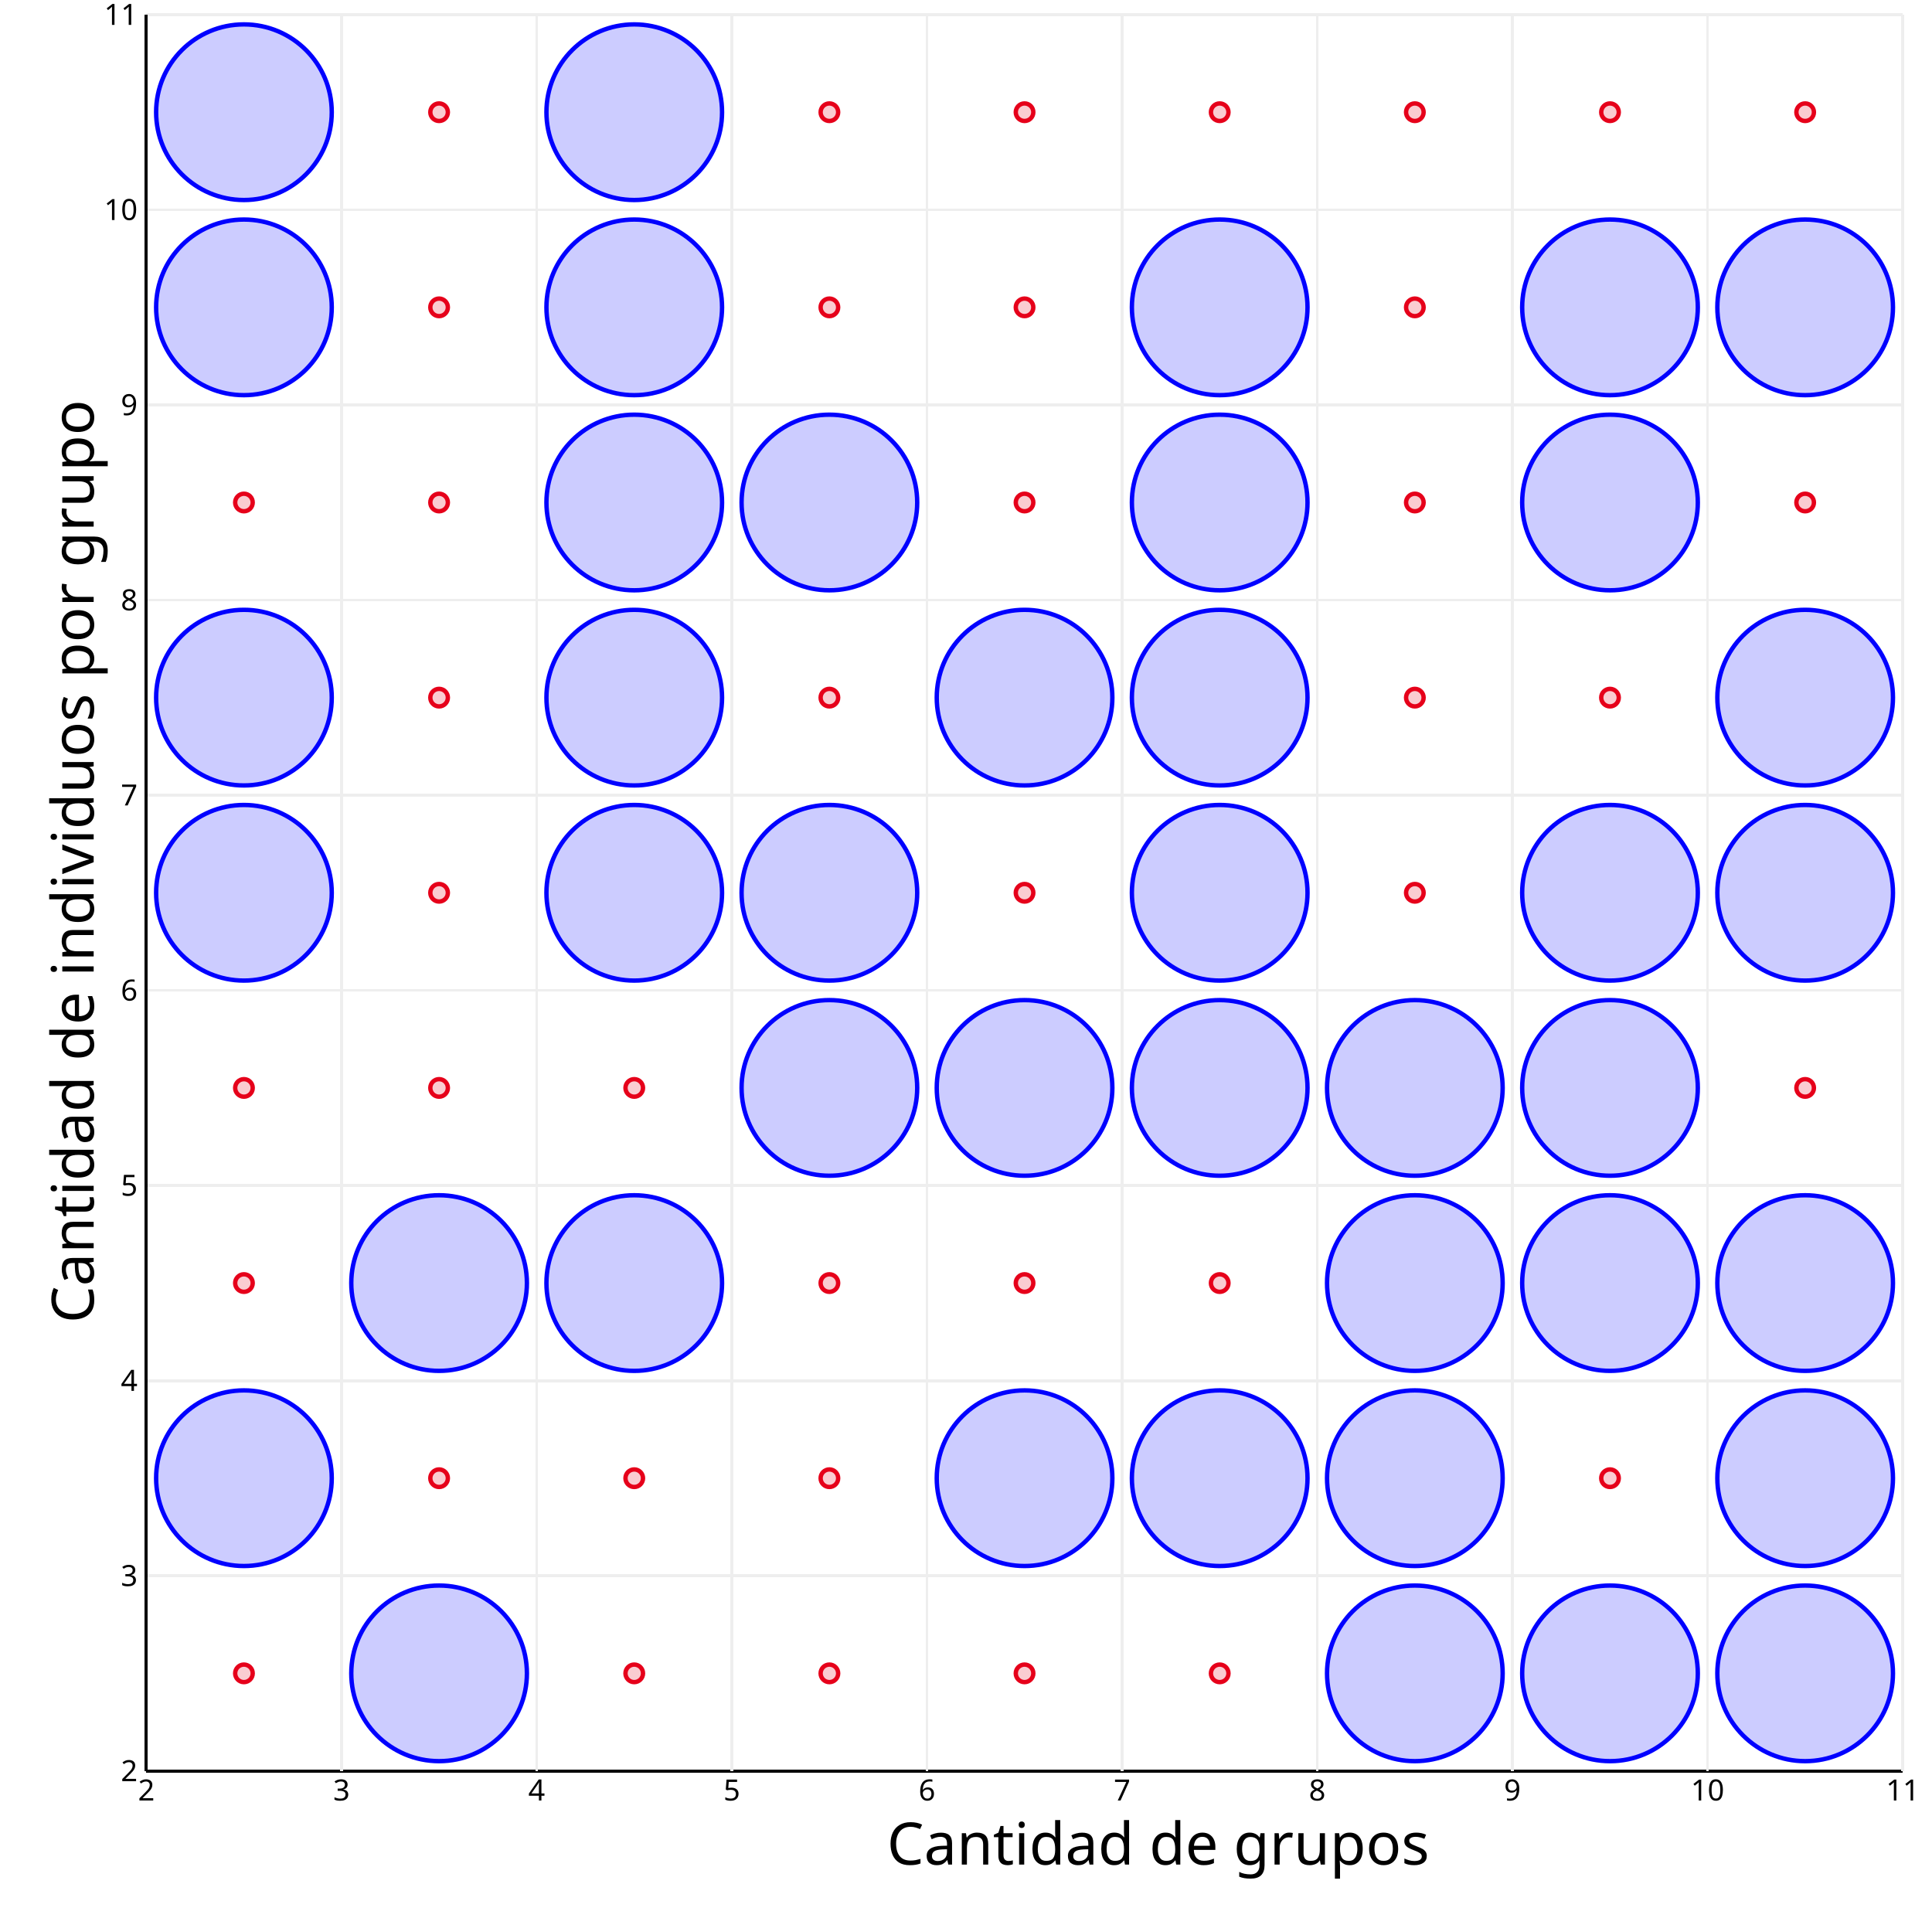
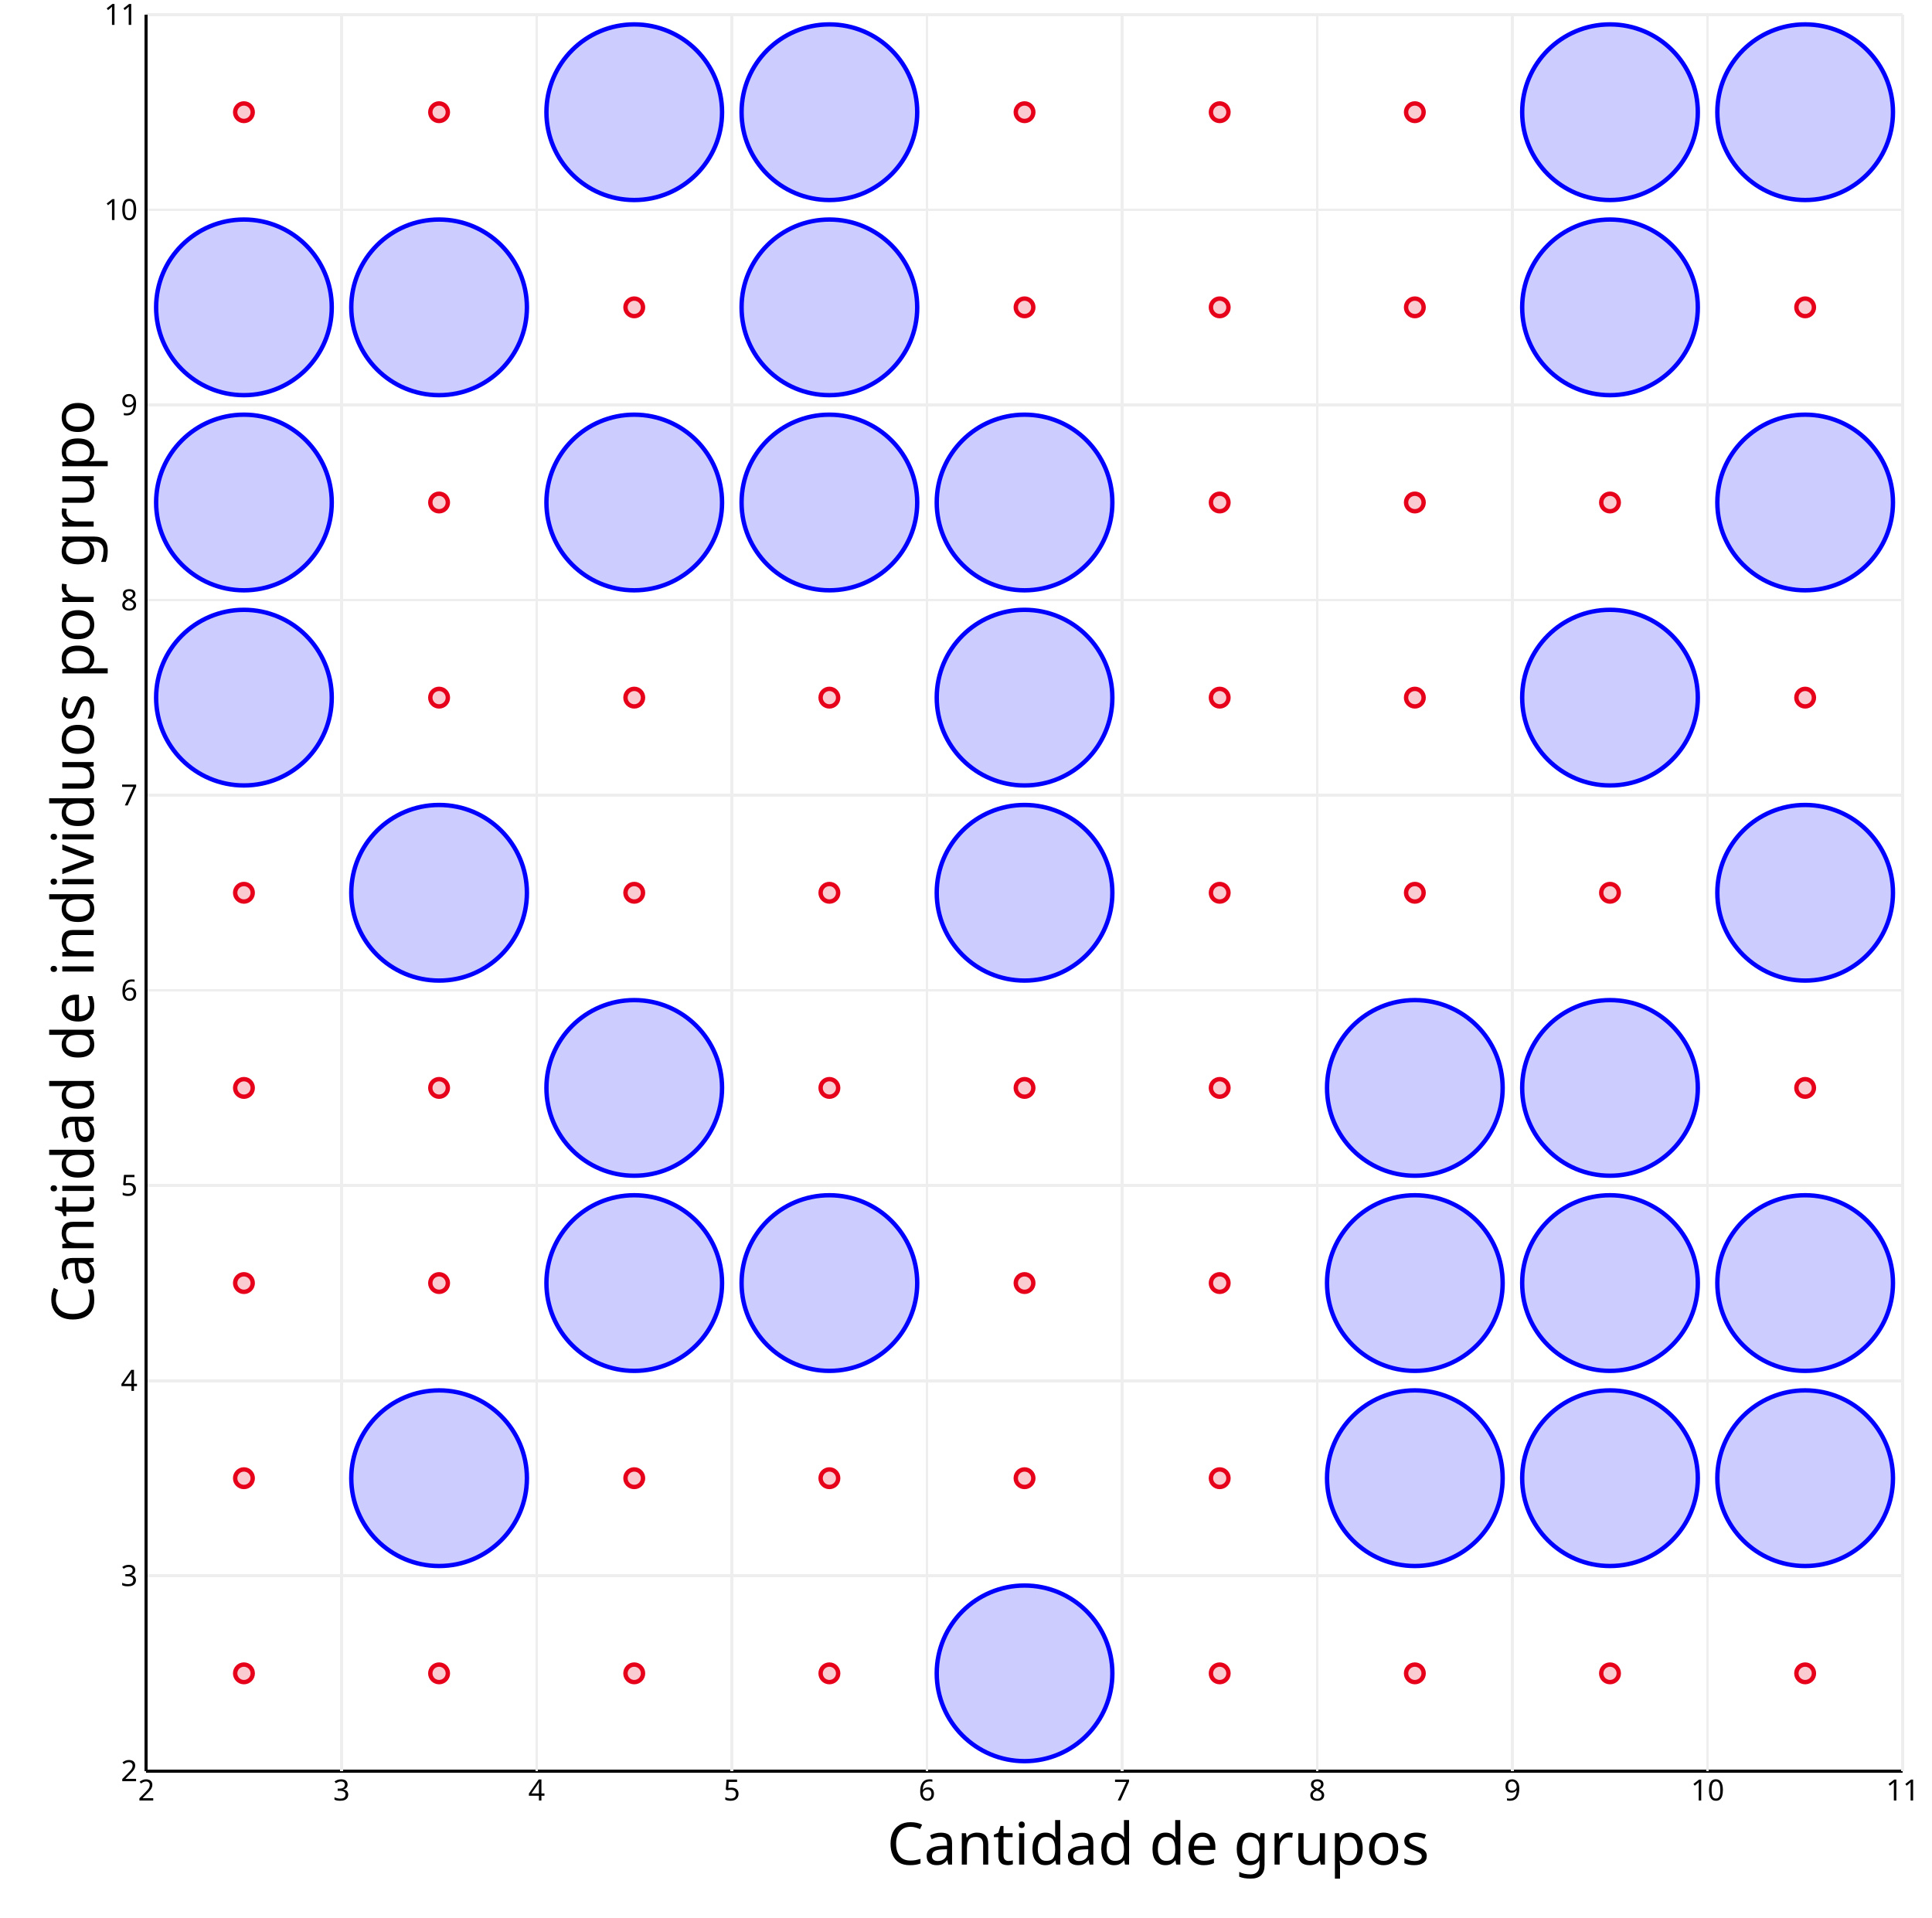
<svg xmlns="http://www.w3.org/2000/svg" xmlns:xlink="http://www.w3.org/1999/xlink" fill="none" font-family="sans-serif" font-size="10px" height="655" stroke="none" stroke-width="1.5" width="660">
  <g transform="translate(50,5)">
    <line shape-rendering="crispEdges" stroke="rgb(0,0,0)" stroke-width="1" x1="0" x2="600" y1="600.0" y2="600.0" />
    <line shape-rendering="crispEdges" stroke="rgb(238,238,238)" stroke-width="1" x1="0" x2="600" y1="533.333" y2="533.333" />
    <line shape-rendering="crispEdges" stroke="rgb(238,238,238)" stroke-width="1" x1="0" x2="600" y1="466.667" y2="466.667" />
    <line shape-rendering="crispEdges" stroke="rgb(238,238,238)" stroke-width="1" x1="0" x2="600" y1="400.0" y2="400.0" />
    <line shape-rendering="crispEdges" stroke="rgb(238,238,238)" stroke-width="1" x1="0" x2="600" y1="333.333" y2="333.333" />
    <line shape-rendering="crispEdges" stroke="rgb(238,238,238)" stroke-width="1" x1="0" x2="600" y1="266.667" y2="266.667" />
    <line shape-rendering="crispEdges" stroke="rgb(238,238,238)" stroke-width="1" x1="0" x2="600" y1="200.0" y2="200.0" />
    <line shape-rendering="crispEdges" stroke="rgb(238,238,238)" stroke-width="1" x1="0" x2="600" y1="133.333" y2="133.333" />
    <line shape-rendering="crispEdges" stroke="rgb(238,238,238)" stroke-width="1" x1="0" x2="600" y1="66.667" y2="66.667" />
    <line shape-rendering="crispEdges" stroke="rgb(238,238,238)" stroke-width="1" x1="0" x2="600" y1="0.0" y2="0.0" />
  </g>
  <g transform="translate(50,5)">
    <text dy=".35em" fill="rgb(0,0,0)" pointer-events="none" text-anchor="end" transform="translate(0,600.0)" x="-3">2</text>
    <text dy=".35em" fill="rgb(0,0,0)" pointer-events="none" text-anchor="end" transform="translate(0,533.3333)" x="-3">3</text>
    <text dy=".35em" fill="rgb(0,0,0)" pointer-events="none" text-anchor="end" transform="translate(0,466.6667)" x="-3">4</text>
    <text dy=".35em" fill="rgb(0,0,0)" pointer-events="none" text-anchor="end" transform="translate(0,400.0)" x="-3">5</text>
    <text dy=".35em" fill="rgb(0,0,0)" pointer-events="none" text-anchor="end" transform="translate(0,333.3333)" x="-3">6</text>
    <text dy=".35em" fill="rgb(0,0,0)" pointer-events="none" text-anchor="end" transform="translate(0,266.6667)" x="-3">7</text>
    <text dy=".35em" fill="rgb(0,0,0)" pointer-events="none" text-anchor="end" transform="translate(0,200.0)" x="-3">8</text>
    <text dy=".35em" fill="rgb(0,0,0)" pointer-events="none" text-anchor="end" transform="translate(0,133.3333)" x="-3">9</text>
    <text dy=".35em" fill="rgb(0,0,0)" pointer-events="none" text-anchor="end" transform="translate(0,66.66667)" x="-3">10</text>
    <text dy=".35em" fill="rgb(0,0,0)" pointer-events="none" text-anchor="end" transform="translate(0,0.0)" x="-3">11</text>
  </g>
  <g transform="translate(50,5)">
    <line shape-rendering="crispEdges" stroke="rgb(0,0,0)" stroke-width="1" x1="0.0" x2="0.0" y1="0" y2="600" />
    <line shape-rendering="crispEdges" stroke="rgb(238,238,238)" stroke-width="1" x1="66.667" x2="66.667" y1="0" y2="600" />
    <line shape-rendering="crispEdges" stroke="rgb(238,238,238)" stroke-width="1" x1="133.333" x2="133.333" y1="0" y2="600" />
    <line shape-rendering="crispEdges" stroke="rgb(238,238,238)" stroke-width="1" x1="200.0" x2="200.0" y1="0" y2="600" />
    <line shape-rendering="crispEdges" stroke="rgb(238,238,238)" stroke-width="1" x1="266.667" x2="266.667" y1="0" y2="600" />
    <line shape-rendering="crispEdges" stroke="rgb(238,238,238)" stroke-width="1" x1="333.333" x2="333.333" y1="0" y2="600" />
    <line shape-rendering="crispEdges" stroke="rgb(238,238,238)" stroke-width="1" x1="400.0" x2="400.0" y1="0" y2="600" />
    <line shape-rendering="crispEdges" stroke="rgb(238,238,238)" stroke-width="1" x1="466.667" x2="466.667" y1="0" y2="600" />
    <line shape-rendering="crispEdges" stroke="rgb(238,238,238)" stroke-width="1" x1="533.333" x2="533.333" y1="0" y2="600" />
    <line shape-rendering="crispEdges" stroke="rgb(238,238,238)" stroke-width="1" x1="600.0" x2="600.0" y1="0" y2="600" />
  </g>
  <g transform="translate(50,5)">
    <text dy=".71em" fill="rgb(0,0,0)" pointer-events="none" text-anchor="middle" transform="translate(0.0,600)" y="3">2</text>
    <text dy=".71em" fill="rgb(0,0,0)" pointer-events="none" text-anchor="middle" transform="translate(66.66667,600)" y="3">3</text>
    <text dy=".71em" fill="rgb(0,0,0)" pointer-events="none" text-anchor="middle" transform="translate(133.3333,600)" y="3">4</text>
    <text dy=".71em" fill="rgb(0,0,0)" pointer-events="none" text-anchor="middle" transform="translate(200.0,600)" y="3">5</text>
    <text dy=".71em" fill="rgb(0,0,0)" pointer-events="none" text-anchor="middle" transform="translate(266.6667,600)" y="3">6</text>
    <text dy=".71em" fill="rgb(0,0,0)" pointer-events="none" text-anchor="middle" transform="translate(333.3333,600)" y="3">7</text>
    <text dy=".71em" fill="rgb(0,0,0)" pointer-events="none" text-anchor="middle" transform="translate(400.0,600)" y="3">8</text>
    <text dy=".71em" fill="rgb(0,0,0)" pointer-events="none" text-anchor="middle" transform="translate(466.6667,600)" y="3">9</text>
    <text dy=".71em" fill="rgb(0,0,0)" pointer-events="none" text-anchor="middle" transform="translate(533.3333,600)" y="3">10</text>
    <text dy=".71em" fill="rgb(0,0,0)" pointer-events="none" text-anchor="middle" transform="translate(600.0,600)" y="3">11</text>
  </g>
  <g transform="translate(50,5)">
    <text fill="rgb(0,0,0)" pointer-events="none" style="font:20px sans-serif" transform="translate(-15,450) rotate(-90.0)" x="3" y="-3">Cantidad de individuos por grupo</text>
  </g>
  <g transform="translate(50,5)">
    <text fill="rgb(0,0,0)" pointer-events="none" style="font:20px sans-serif" transform="translate(250,635)" x="3" y="-3">Cantidad de grupos</text>
  </g>
  <g transform="translate(50,5)">
    <g>
      <a xlink:title="(2,2) 0.1">
        <circle cx="33.333" cy="566.667" fill="rgb(230,0,26)" fill-opacity="0.2" r="3.0" stroke="rgb(230,0,26)" />
      </a>
    </g>
    <g>
-       <a xlink:title="(2,3) 1.0">
-         <circle cx="33.333" cy="500.0" fill="rgb(0,0,255)" fill-opacity="0.2" r="30.0" stroke="rgb(0,0,255)" />
+       <a xlink:title="(2,3) 0.1">
+         <circle cx="33.333" cy="500.0" fill="rgb(230,0,26)" fill-opacity="0.2" r="3.0" stroke="rgb(230,0,26)" />
      </a>
    </g>
    <g>
      <a xlink:title="(2,4) 0.1">
        <circle cx="33.333" cy="433.333" fill="rgb(230,0,26)" fill-opacity="0.2" r="3.0" stroke="rgb(230,0,26)" />
      </a>
    </g>
    <g>
      <a xlink:title="(2,5) 0.1">
        <circle cx="33.333" cy="366.667" fill="rgb(230,0,26)" fill-opacity="0.2" r="3.0" stroke="rgb(230,0,26)" />
      </a>
    </g>
    <g>
-       <a xlink:title="(2,6) 1.0">
-         <circle cx="33.333" cy="300" fill="rgb(0,0,255)" fill-opacity="0.2" r="30.0" stroke="rgb(0,0,255)" />
+       <a xlink:title="(2,6) 0.1">
+         <circle cx="33.333" cy="300" fill="rgb(230,0,26)" fill-opacity="0.2" r="3.0" stroke="rgb(230,0,26)" />
      </a>
    </g>
    <g>
      <a xlink:title="(2,7) 1.0">
        <circle cx="33.333" cy="233.333" fill="rgb(0,0,255)" fill-opacity="0.2" r="30.0" stroke="rgb(0,0,255)" />
      </a>
    </g>
    <g>
-       <a xlink:title="(2,8) 0.1">
-         <circle cx="33.333" cy="166.667" fill="rgb(230,0,26)" fill-opacity="0.2" r="3.0" stroke="rgb(230,0,26)" />
+       <a xlink:title="(2,8) 1.0">
+         <circle cx="33.333" cy="166.667" fill="rgb(0,0,255)" fill-opacity="0.2" r="30.0" stroke="rgb(0,0,255)" />
      </a>
    </g>
    <g>
      <a xlink:title="(2,9) 1.0">
        <circle cx="33.333" cy="100.0" fill="rgb(0,0,255)" fill-opacity="0.2" r="30.0" stroke="rgb(0,0,255)" />
      </a>
    </g>
    <g>
-       <a xlink:title="(2,10) 1.0">
-         <circle cx="33.333" cy="33.333" fill="rgb(0,0,255)" fill-opacity="0.2" r="30.0" stroke="rgb(0,0,255)" />
-       </a>
-     </g>
-     <g>
-       <a xlink:title="(3,2) 1.0">
-         <circle cx="100" cy="566.667" fill="rgb(0,0,255)" fill-opacity="0.2" r="30.0" stroke="rgb(0,0,255)" />
-       </a>
-     </g>
-     <g>
-       <a xlink:title="(3,3) 0.1">
-         <circle cx="100" cy="500.0" fill="rgb(230,0,26)" fill-opacity="0.2" r="3.0" stroke="rgb(230,0,26)" />
-       </a>
-     </g>
-     <g>
-       <a xlink:title="(3,4) 1.0">
-         <circle cx="100" cy="433.333" fill="rgb(0,0,255)" fill-opacity="0.2" r="30.0" stroke="rgb(0,0,255)" />
+       <a xlink:title="(2,10) 0.1">
+         <circle cx="33.333" cy="33.333" fill="rgb(230,0,26)" fill-opacity="0.2" r="3.0" stroke="rgb(230,0,26)" />
+       </a>
+     </g>
+     <g>
+       <a xlink:title="(3,2) 0.1">
+         <circle cx="100" cy="566.667" fill="rgb(230,0,26)" fill-opacity="0.2" r="3.0" stroke="rgb(230,0,26)" />
+       </a>
+     </g>
+     <g>
+       <a xlink:title="(3,3) 1.0">
+         <circle cx="100" cy="500.0" fill="rgb(0,0,255)" fill-opacity="0.2" r="30.0" stroke="rgb(0,0,255)" />
+       </a>
+     </g>
+     <g>
+       <a xlink:title="(3,4) 0.1">
+         <circle cx="100" cy="433.333" fill="rgb(230,0,26)" fill-opacity="0.2" r="3.0" stroke="rgb(230,0,26)" />
      </a>
    </g>
    <g>
      <a xlink:title="(3,5) 0.1">
        <circle cx="100" cy="366.667" fill="rgb(230,0,26)" fill-opacity="0.2" r="3.0" stroke="rgb(230,0,26)" />
      </a>
    </g>
    <g>
-       <a xlink:title="(3,6) 0.1">
-         <circle cx="100" cy="300" fill="rgb(230,0,26)" fill-opacity="0.2" r="3.0" stroke="rgb(230,0,26)" />
+       <a xlink:title="(3,6) 1.0">
+         <circle cx="100" cy="300" fill="rgb(0,0,255)" fill-opacity="0.2" r="30.0" stroke="rgb(0,0,255)" />
      </a>
    </g>
    <g>
      <a xlink:title="(3,7) 0.1">
        <circle cx="100" cy="233.333" fill="rgb(230,0,26)" fill-opacity="0.2" r="3.0" stroke="rgb(230,0,26)" />
      </a>
    </g>
    <g>
      <a xlink:title="(3,8) 0.1">
        <circle cx="100" cy="166.667" fill="rgb(230,0,26)" fill-opacity="0.2" r="3.0" stroke="rgb(230,0,26)" />
      </a>
    </g>
    <g>
-       <a xlink:title="(3,9) 0.1">
-         <circle cx="100" cy="100.0" fill="rgb(230,0,26)" fill-opacity="0.2" r="3.0" stroke="rgb(230,0,26)" />
+       <a xlink:title="(3,9) 1.0">
+         <circle cx="100" cy="100.0" fill="rgb(0,0,255)" fill-opacity="0.2" r="30.0" stroke="rgb(0,0,255)" />
      </a>
    </g>
    <g>
      <a xlink:title="(3,10) 0.1">
        <circle cx="100" cy="33.333" fill="rgb(230,0,26)" fill-opacity="0.2" r="3.0" stroke="rgb(230,0,26)" />
      </a>
    </g>
    <g>
      <a xlink:title="(4,2) 0.1">
        <circle cx="166.667" cy="566.667" fill="rgb(230,0,26)" fill-opacity="0.2" r="3.0" stroke="rgb(230,0,26)" />
      </a>
    </g>
    <g>
      <a xlink:title="(4,3) 0.1">
        <circle cx="166.667" cy="500.0" fill="rgb(230,0,26)" fill-opacity="0.2" r="3.0" stroke="rgb(230,0,26)" />
      </a>
    </g>
    <g>
      <a xlink:title="(4,4) 1.0">
        <circle cx="166.667" cy="433.333" fill="rgb(0,0,255)" fill-opacity="0.2" r="30.0" stroke="rgb(0,0,255)" />
      </a>
    </g>
    <g>
-       <a xlink:title="(4,5) 0.1">
-         <circle cx="166.667" cy="366.667" fill="rgb(230,0,26)" fill-opacity="0.2" r="3.0" stroke="rgb(230,0,26)" />
-       </a>
-     </g>
-     <g>
-       <a xlink:title="(4,6) 1.0">
-         <circle cx="166.667" cy="300" fill="rgb(0,0,255)" fill-opacity="0.2" r="30.0" stroke="rgb(0,0,255)" />
-       </a>
-     </g>
-     <g>
-       <a xlink:title="(4,7) 1.0">
-         <circle cx="166.667" cy="233.333" fill="rgb(0,0,255)" fill-opacity="0.2" r="30.0" stroke="rgb(0,0,255)" />
+       <a xlink:title="(4,5) 1.0">
+         <circle cx="166.667" cy="366.667" fill="rgb(0,0,255)" fill-opacity="0.2" r="30.0" stroke="rgb(0,0,255)" />
+       </a>
+     </g>
+     <g>
+       <a xlink:title="(4,6) 0.1">
+         <circle cx="166.667" cy="300" fill="rgb(230,0,26)" fill-opacity="0.2" r="3.0" stroke="rgb(230,0,26)" />
+       </a>
+     </g>
+     <g>
+       <a xlink:title="(4,7) 0.1">
+         <circle cx="166.667" cy="233.333" fill="rgb(230,0,26)" fill-opacity="0.2" r="3.0" stroke="rgb(230,0,26)" />
      </a>
    </g>
    <g>
      <a xlink:title="(4,8) 1.0">
        <circle cx="166.667" cy="166.667" fill="rgb(0,0,255)" fill-opacity="0.2" r="30.0" stroke="rgb(0,0,255)" />
      </a>
    </g>
    <g>
-       <a xlink:title="(4,9) 1.0">
-         <circle cx="166.667" cy="100.0" fill="rgb(0,0,255)" fill-opacity="0.2" r="30.0" stroke="rgb(0,0,255)" />
+       <a xlink:title="(4,9) 0.1">
+         <circle cx="166.667" cy="100.0" fill="rgb(230,0,26)" fill-opacity="0.2" r="3.0" stroke="rgb(230,0,26)" />
      </a>
    </g>
    <g>
      <a xlink:title="(4,10) 1.0">
        <circle cx="166.667" cy="33.333" fill="rgb(0,0,255)" fill-opacity="0.2" r="30.0" stroke="rgb(0,0,255)" />
      </a>
    </g>
    <g>
      <a xlink:title="(5,2) 0.1">
        <circle cx="233.333" cy="566.667" fill="rgb(230,0,26)" fill-opacity="0.2" r="3.0" stroke="rgb(230,0,26)" />
      </a>
    </g>
    <g>
      <a xlink:title="(5,3) 0.1">
        <circle cx="233.333" cy="500.0" fill="rgb(230,0,26)" fill-opacity="0.2" r="3.0" stroke="rgb(230,0,26)" />
      </a>
    </g>
    <g>
-       <a xlink:title="(5,4) 0.1">
-         <circle cx="233.333" cy="433.333" fill="rgb(230,0,26)" fill-opacity="0.2" r="3.0" stroke="rgb(230,0,26)" />
-       </a>
-     </g>
-     <g>
-       <a xlink:title="(5,5) 1.0">
-         <circle cx="233.333" cy="366.667" fill="rgb(0,0,255)" fill-opacity="0.2" r="30.0" stroke="rgb(0,0,255)" />
-       </a>
-     </g>
-     <g>
-       <a xlink:title="(5,6) 1.0">
-         <circle cx="233.333" cy="300" fill="rgb(0,0,255)" fill-opacity="0.2" r="30.0" stroke="rgb(0,0,255)" />
+       <a xlink:title="(5,4) 1.0">
+         <circle cx="233.333" cy="433.333" fill="rgb(0,0,255)" fill-opacity="0.2" r="30.0" stroke="rgb(0,0,255)" />
+       </a>
+     </g>
+     <g>
+       <a xlink:title="(5,5) 0.1">
+         <circle cx="233.333" cy="366.667" fill="rgb(230,0,26)" fill-opacity="0.2" r="3.0" stroke="rgb(230,0,26)" />
+       </a>
+     </g>
+     <g>
+       <a xlink:title="(5,6) 0.1">
+         <circle cx="233.333" cy="300" fill="rgb(230,0,26)" fill-opacity="0.2" r="3.0" stroke="rgb(230,0,26)" />
      </a>
    </g>
    <g>
      <a xlink:title="(5,7) 0.1">
        <circle cx="233.333" cy="233.333" fill="rgb(230,0,26)" fill-opacity="0.2" r="3.0" stroke="rgb(230,0,26)" />
      </a>
    </g>
    <g>
      <a xlink:title="(5,8) 1.0">
        <circle cx="233.333" cy="166.667" fill="rgb(0,0,255)" fill-opacity="0.2" r="30.0" stroke="rgb(0,0,255)" />
      </a>
    </g>
    <g>
-       <a xlink:title="(5,9) 0.1">
-         <circle cx="233.333" cy="100.0" fill="rgb(230,0,26)" fill-opacity="0.2" r="3.0" stroke="rgb(230,0,26)" />
-       </a>
-     </g>
-     <g>
-       <a xlink:title="(5,10) 0.1">
-         <circle cx="233.333" cy="33.333" fill="rgb(230,0,26)" fill-opacity="0.2" r="3.0" stroke="rgb(230,0,26)" />
-       </a>
-     </g>
-     <g>
-       <a xlink:title="(6,2) 0.1">
-         <circle cx="300" cy="566.667" fill="rgb(230,0,26)" fill-opacity="0.2" r="3.0" stroke="rgb(230,0,26)" />
-       </a>
-     </g>
-     <g>
-       <a xlink:title="(6,3) 1.0">
-         <circle cx="300" cy="500.0" fill="rgb(0,0,255)" fill-opacity="0.2" r="30.0" stroke="rgb(0,0,255)" />
+       <a xlink:title="(5,9) 1.0">
+         <circle cx="233.333" cy="100.0" fill="rgb(0,0,255)" fill-opacity="0.2" r="30.0" stroke="rgb(0,0,255)" />
+       </a>
+     </g>
+     <g>
+       <a xlink:title="(5,10) 1.0">
+         <circle cx="233.333" cy="33.333" fill="rgb(0,0,255)" fill-opacity="0.2" r="30.0" stroke="rgb(0,0,255)" />
+       </a>
+     </g>
+     <g>
+       <a xlink:title="(6,2) 1.0">
+         <circle cx="300" cy="566.667" fill="rgb(0,0,255)" fill-opacity="0.2" r="30.0" stroke="rgb(0,0,255)" />
+       </a>
+     </g>
+     <g>
+       <a xlink:title="(6,3) 0.1">
+         <circle cx="300" cy="500.0" fill="rgb(230,0,26)" fill-opacity="0.2" r="3.0" stroke="rgb(230,0,26)" />
      </a>
    </g>
    <g>
      <a xlink:title="(6,4) 0.1">
        <circle cx="300" cy="433.333" fill="rgb(230,0,26)" fill-opacity="0.2" r="3.0" stroke="rgb(230,0,26)" />
      </a>
    </g>
    <g>
-       <a xlink:title="(6,5) 1.0">
-         <circle cx="300" cy="366.667" fill="rgb(0,0,255)" fill-opacity="0.2" r="30.0" stroke="rgb(0,0,255)" />
-       </a>
-     </g>
-     <g>
-       <a xlink:title="(6,6) 0.1">
-         <circle cx="300" cy="300" fill="rgb(230,0,26)" fill-opacity="0.2" r="3.0" stroke="rgb(230,0,26)" />
+       <a xlink:title="(6,5) 0.1">
+         <circle cx="300" cy="366.667" fill="rgb(230,0,26)" fill-opacity="0.2" r="3.0" stroke="rgb(230,0,26)" />
+       </a>
+     </g>
+     <g>
+       <a xlink:title="(6,6) 1.0">
+         <circle cx="300" cy="300" fill="rgb(0,0,255)" fill-opacity="0.2" r="30.0" stroke="rgb(0,0,255)" />
      </a>
    </g>
    <g>
      <a xlink:title="(6,7) 1.0">
        <circle cx="300" cy="233.333" fill="rgb(0,0,255)" fill-opacity="0.2" r="30.0" stroke="rgb(0,0,255)" />
      </a>
    </g>
    <g>
-       <a xlink:title="(6,8) 0.1">
-         <circle cx="300" cy="166.667" fill="rgb(230,0,26)" fill-opacity="0.2" r="3.0" stroke="rgb(230,0,26)" />
+       <a xlink:title="(6,8) 1.0">
+         <circle cx="300" cy="166.667" fill="rgb(0,0,255)" fill-opacity="0.2" r="30.0" stroke="rgb(0,0,255)" />
      </a>
    </g>
    <g>
      <a xlink:title="(6,9) 0.1">
        <circle cx="300" cy="100.0" fill="rgb(230,0,26)" fill-opacity="0.2" r="3.0" stroke="rgb(230,0,26)" />
      </a>
    </g>
    <g>
      <a xlink:title="(6,10) 0.1">
        <circle cx="300" cy="33.333" fill="rgb(230,0,26)" fill-opacity="0.2" r="3.0" stroke="rgb(230,0,26)" />
      </a>
    </g>
    <g>
      <a xlink:title="(7,2) 0.1">
        <circle cx="366.667" cy="566.667" fill="rgb(230,0,26)" fill-opacity="0.2" r="3.0" stroke="rgb(230,0,26)" />
      </a>
    </g>
    <g>
-       <a xlink:title="(7,3) 1.0">
-         <circle cx="366.667" cy="500.0" fill="rgb(0,0,255)" fill-opacity="0.2" r="30.0" stroke="rgb(0,0,255)" />
+       <a xlink:title="(7,3) 0.1">
+         <circle cx="366.667" cy="500.0" fill="rgb(230,0,26)" fill-opacity="0.2" r="3.0" stroke="rgb(230,0,26)" />
      </a>
    </g>
    <g>
      <a xlink:title="(7,4) 0.1">
        <circle cx="366.667" cy="433.333" fill="rgb(230,0,26)" fill-opacity="0.2" r="3.0" stroke="rgb(230,0,26)" />
      </a>
    </g>
    <g>
-       <a xlink:title="(7,5) 1.0">
-         <circle cx="366.667" cy="366.667" fill="rgb(0,0,255)" fill-opacity="0.2" r="30.0" stroke="rgb(0,0,255)" />
-       </a>
-     </g>
-     <g>
-       <a xlink:title="(7,6) 1.0">
-         <circle cx="366.667" cy="300" fill="rgb(0,0,255)" fill-opacity="0.2" r="30.0" stroke="rgb(0,0,255)" />
-       </a>
-     </g>
-     <g>
-       <a xlink:title="(7,7) 1.0">
-         <circle cx="366.667" cy="233.333" fill="rgb(0,0,255)" fill-opacity="0.2" r="30.0" stroke="rgb(0,0,255)" />
-       </a>
-     </g>
-     <g>
-       <a xlink:title="(7,8) 1.0">
-         <circle cx="366.667" cy="166.667" fill="rgb(0,0,255)" fill-opacity="0.2" r="30.0" stroke="rgb(0,0,255)" />
-       </a>
-     </g>
-     <g>
-       <a xlink:title="(7,9) 1.0">
-         <circle cx="366.667" cy="100.0" fill="rgb(0,0,255)" fill-opacity="0.2" r="30.0" stroke="rgb(0,0,255)" />
+       <a xlink:title="(7,5) 0.1">
+         <circle cx="366.667" cy="366.667" fill="rgb(230,0,26)" fill-opacity="0.2" r="3.0" stroke="rgb(230,0,26)" />
+       </a>
+     </g>
+     <g>
+       <a xlink:title="(7,6) 0.1">
+         <circle cx="366.667" cy="300" fill="rgb(230,0,26)" fill-opacity="0.2" r="3.0" stroke="rgb(230,0,26)" />
+       </a>
+     </g>
+     <g>
+       <a xlink:title="(7,7) 0.1">
+         <circle cx="366.667" cy="233.333" fill="rgb(230,0,26)" fill-opacity="0.2" r="3.0" stroke="rgb(230,0,26)" />
+       </a>
+     </g>
+     <g>
+       <a xlink:title="(7,8) 0.1">
+         <circle cx="366.667" cy="166.667" fill="rgb(230,0,26)" fill-opacity="0.2" r="3.0" stroke="rgb(230,0,26)" />
+       </a>
+     </g>
+     <g>
+       <a xlink:title="(7,9) 0.1">
+         <circle cx="366.667" cy="100.0" fill="rgb(230,0,26)" fill-opacity="0.2" r="3.0" stroke="rgb(230,0,26)" />
      </a>
    </g>
    <g>
      <a xlink:title="(7,10) 0.1">
        <circle cx="366.667" cy="33.333" fill="rgb(230,0,26)" fill-opacity="0.2" r="3.0" stroke="rgb(230,0,26)" />
      </a>
    </g>
    <g>
-       <a xlink:title="(8,2) 1.0">
-         <circle cx="433.333" cy="566.667" fill="rgb(0,0,255)" fill-opacity="0.2" r="30.0" stroke="rgb(0,0,255)" />
+       <a xlink:title="(8,2) 0.1">
+         <circle cx="433.333" cy="566.667" fill="rgb(230,0,26)" fill-opacity="0.2" r="3.0" stroke="rgb(230,0,26)" />
      </a>
    </g>
    <g>
      <a xlink:title="(8,3) 1.0">
        <circle cx="433.333" cy="500.0" fill="rgb(0,0,255)" fill-opacity="0.2" r="30.0" stroke="rgb(0,0,255)" />
      </a>
    </g>
    <g>
      <a xlink:title="(8,4) 1.0">
        <circle cx="433.333" cy="433.333" fill="rgb(0,0,255)" fill-opacity="0.2" r="30.0" stroke="rgb(0,0,255)" />
      </a>
    </g>
    <g>
      <a xlink:title="(8,5) 1.0">
        <circle cx="433.333" cy="366.667" fill="rgb(0,0,255)" fill-opacity="0.2" r="30.0" stroke="rgb(0,0,255)" />
      </a>
    </g>
    <g>
      <a xlink:title="(8,6) 0.1">
        <circle cx="433.333" cy="300" fill="rgb(230,0,26)" fill-opacity="0.2" r="3.0" stroke="rgb(230,0,26)" />
      </a>
    </g>
    <g>
      <a xlink:title="(8,7) 0.1">
        <circle cx="433.333" cy="233.333" fill="rgb(230,0,26)" fill-opacity="0.2" r="3.0" stroke="rgb(230,0,26)" />
      </a>
    </g>
    <g>
      <a xlink:title="(8,8) 0.1">
        <circle cx="433.333" cy="166.667" fill="rgb(230,0,26)" fill-opacity="0.2" r="3.0" stroke="rgb(230,0,26)" />
      </a>
    </g>
    <g>
      <a xlink:title="(8,9) 0.1">
        <circle cx="433.333" cy="100.0" fill="rgb(230,0,26)" fill-opacity="0.2" r="3.0" stroke="rgb(230,0,26)" />
      </a>
    </g>
    <g>
      <a xlink:title="(8,10) 0.1">
        <circle cx="433.333" cy="33.333" fill="rgb(230,0,26)" fill-opacity="0.2" r="3.0" stroke="rgb(230,0,26)" />
      </a>
    </g>
    <g>
-       <a xlink:title="(9,2) 1.0">
-         <circle cx="500.0" cy="566.667" fill="rgb(0,0,255)" fill-opacity="0.2" r="30.0" stroke="rgb(0,0,255)" />
-       </a>
-     </g>
-     <g>
-       <a xlink:title="(9,3) 0.1">
-         <circle cx="500.0" cy="500.0" fill="rgb(230,0,26)" fill-opacity="0.2" r="3.0" stroke="rgb(230,0,26)" />
+       <a xlink:title="(9,2) 0.1">
+         <circle cx="500.0" cy="566.667" fill="rgb(230,0,26)" fill-opacity="0.2" r="3.0" stroke="rgb(230,0,26)" />
+       </a>
+     </g>
+     <g>
+       <a xlink:title="(9,3) 1.0">
+         <circle cx="500.0" cy="500.0" fill="rgb(0,0,255)" fill-opacity="0.2" r="30.0" stroke="rgb(0,0,255)" />
      </a>
    </g>
    <g>
      <a xlink:title="(9,4) 1.0">
        <circle cx="500.0" cy="433.333" fill="rgb(0,0,255)" fill-opacity="0.2" r="30.0" stroke="rgb(0,0,255)" />
      </a>
    </g>
    <g>
      <a xlink:title="(9,5) 1.0">
        <circle cx="500.0" cy="366.667" fill="rgb(0,0,255)" fill-opacity="0.2" r="30.0" stroke="rgb(0,0,255)" />
      </a>
    </g>
    <g>
-       <a xlink:title="(9,6) 1.0">
-         <circle cx="500.0" cy="300" fill="rgb(0,0,255)" fill-opacity="0.2" r="30.0" stroke="rgb(0,0,255)" />
-       </a>
-     </g>
-     <g>
-       <a xlink:title="(9,7) 0.1">
-         <circle cx="500.0" cy="233.333" fill="rgb(230,0,26)" fill-opacity="0.2" r="3.0" stroke="rgb(230,0,26)" />
-       </a>
-     </g>
-     <g>
-       <a xlink:title="(9,8) 1.0">
-         <circle cx="500.0" cy="166.667" fill="rgb(0,0,255)" fill-opacity="0.2" r="30.0" stroke="rgb(0,0,255)" />
+       <a xlink:title="(9,6) 0.1">
+         <circle cx="500.0" cy="300" fill="rgb(230,0,26)" fill-opacity="0.2" r="3.0" stroke="rgb(230,0,26)" />
+       </a>
+     </g>
+     <g>
+       <a xlink:title="(9,7) 1.0">
+         <circle cx="500.0" cy="233.333" fill="rgb(0,0,255)" fill-opacity="0.2" r="30.0" stroke="rgb(0,0,255)" />
+       </a>
+     </g>
+     <g>
+       <a xlink:title="(9,8) 0.1">
+         <circle cx="500.0" cy="166.667" fill="rgb(230,0,26)" fill-opacity="0.2" r="3.0" stroke="rgb(230,0,26)" />
      </a>
    </g>
    <g>
      <a xlink:title="(9,9) 1.0">
        <circle cx="500.0" cy="100.0" fill="rgb(0,0,255)" fill-opacity="0.2" r="30.0" stroke="rgb(0,0,255)" />
      </a>
    </g>
    <g>
-       <a xlink:title="(9,10) 0.1">
-         <circle cx="500.0" cy="33.333" fill="rgb(230,0,26)" fill-opacity="0.2" r="3.0" stroke="rgb(230,0,26)" />
-       </a>
-     </g>
-     <g>
-       <a xlink:title="(10,2) 1.0">
-         <circle cx="566.667" cy="566.667" fill="rgb(0,0,255)" fill-opacity="0.2" r="30.0" stroke="rgb(0,0,255)" />
+       <a xlink:title="(9,10) 1.0">
+         <circle cx="500.0" cy="33.333" fill="rgb(0,0,255)" fill-opacity="0.2" r="30.0" stroke="rgb(0,0,255)" />
+       </a>
+     </g>
+     <g>
+       <a xlink:title="(10,2) 0.1">
+         <circle cx="566.667" cy="566.667" fill="rgb(230,0,26)" fill-opacity="0.2" r="3.0" stroke="rgb(230,0,26)" />
      </a>
    </g>
    <g>
      <a xlink:title="(10,3) 1.0">
        <circle cx="566.667" cy="500.0" fill="rgb(0,0,255)" fill-opacity="0.2" r="30.0" stroke="rgb(0,0,255)" />
      </a>
    </g>
    <g>
      <a xlink:title="(10,4) 1.0">
        <circle cx="566.667" cy="433.333" fill="rgb(0,0,255)" fill-opacity="0.2" r="30.0" stroke="rgb(0,0,255)" />
      </a>
    </g>
    <g>
      <a xlink:title="(10,5) 0.1">
        <circle cx="566.667" cy="366.667" fill="rgb(230,0,26)" fill-opacity="0.2" r="3.0" stroke="rgb(230,0,26)" />
      </a>
    </g>
    <g>
      <a xlink:title="(10,6) 1.0">
        <circle cx="566.667" cy="300" fill="rgb(0,0,255)" fill-opacity="0.2" r="30.0" stroke="rgb(0,0,255)" />
      </a>
    </g>
    <g>
-       <a xlink:title="(10,7) 1.0">
-         <circle cx="566.667" cy="233.333" fill="rgb(0,0,255)" fill-opacity="0.2" r="30.0" stroke="rgb(0,0,255)" />
-       </a>
-     </g>
-     <g>
-       <a xlink:title="(10,8) 0.1">
-         <circle cx="566.667" cy="166.667" fill="rgb(230,0,26)" fill-opacity="0.2" r="3.0" stroke="rgb(230,0,26)" />
-       </a>
-     </g>
-     <g>
-       <a xlink:title="(10,9) 1.0">
-         <circle cx="566.667" cy="100.0" fill="rgb(0,0,255)" fill-opacity="0.2" r="30.0" stroke="rgb(0,0,255)" />
-       </a>
-     </g>
-     <g>
-       <a xlink:title="(10,10) 0.1">
-         <circle cx="566.667" cy="33.333" fill="rgb(230,0,26)" fill-opacity="0.2" r="3.0" stroke="rgb(230,0,26)" />
+       <a xlink:title="(10,7) 0.1">
+         <circle cx="566.667" cy="233.333" fill="rgb(230,0,26)" fill-opacity="0.2" r="3.0" stroke="rgb(230,0,26)" />
+       </a>
+     </g>
+     <g>
+       <a xlink:title="(10,8) 1.0">
+         <circle cx="566.667" cy="166.667" fill="rgb(0,0,255)" fill-opacity="0.2" r="30.0" stroke="rgb(0,0,255)" />
+       </a>
+     </g>
+     <g>
+       <a xlink:title="(10,9) 0.1">
+         <circle cx="566.667" cy="100.0" fill="rgb(230,0,26)" fill-opacity="0.2" r="3.0" stroke="rgb(230,0,26)" />
+       </a>
+     </g>
+     <g>
+       <a xlink:title="(10,10) 1.0">
+         <circle cx="566.667" cy="33.333" fill="rgb(0,0,255)" fill-opacity="0.2" r="30.0" stroke="rgb(0,0,255)" />
      </a>
    </g>
  </g>
</svg>
